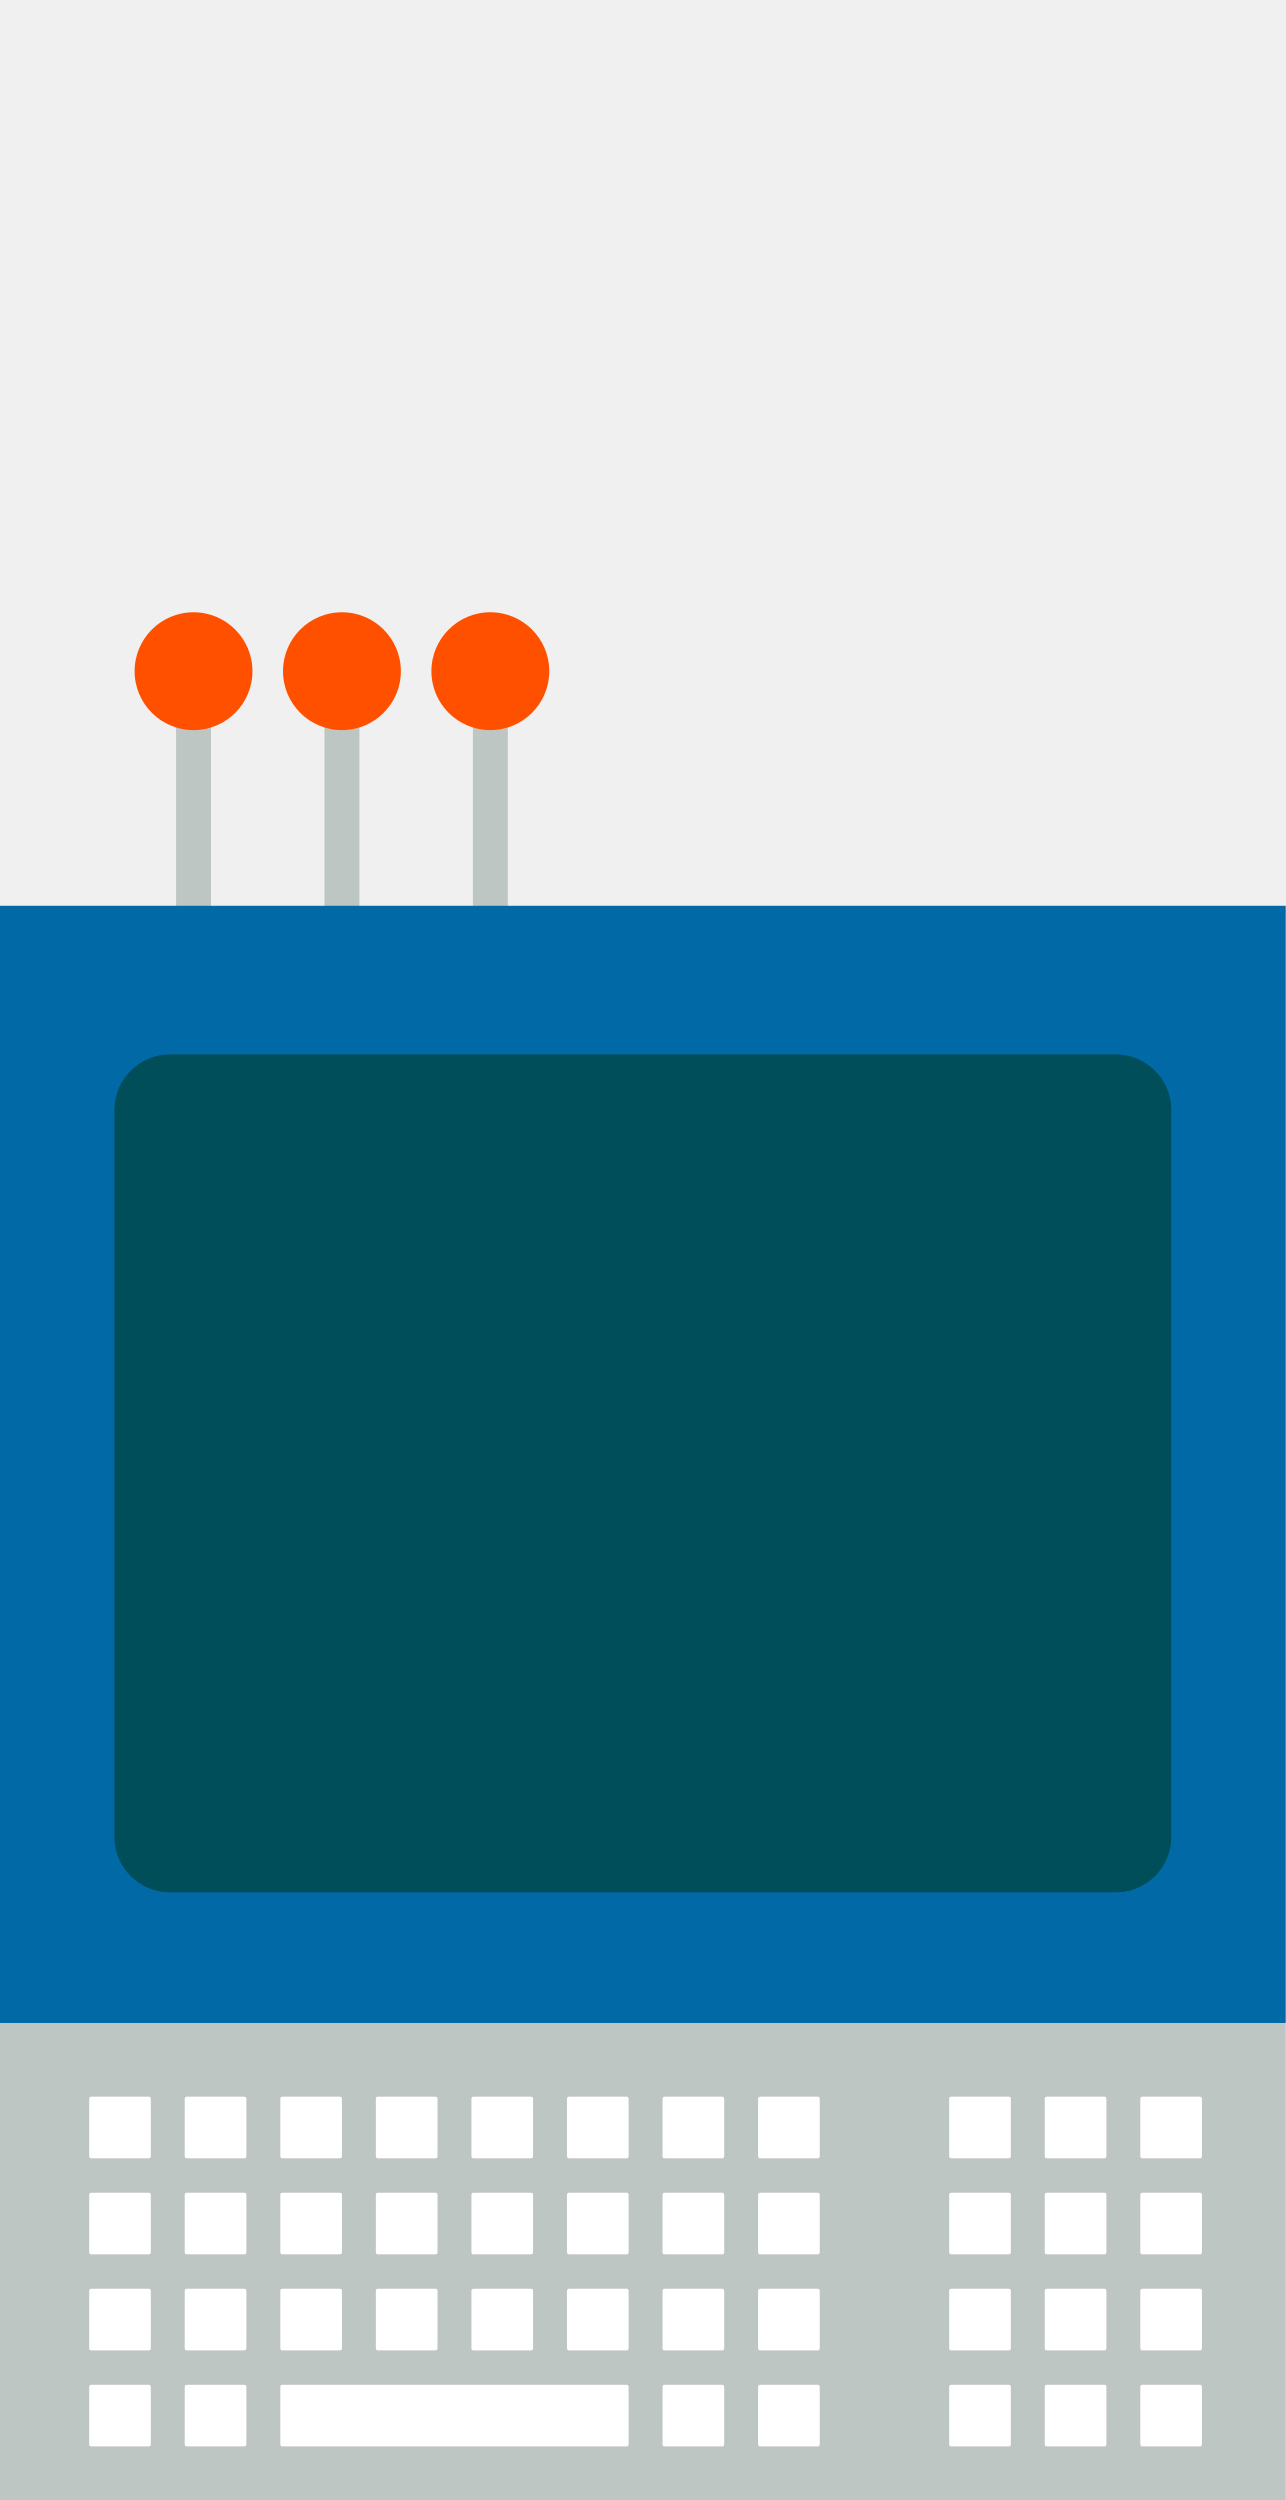
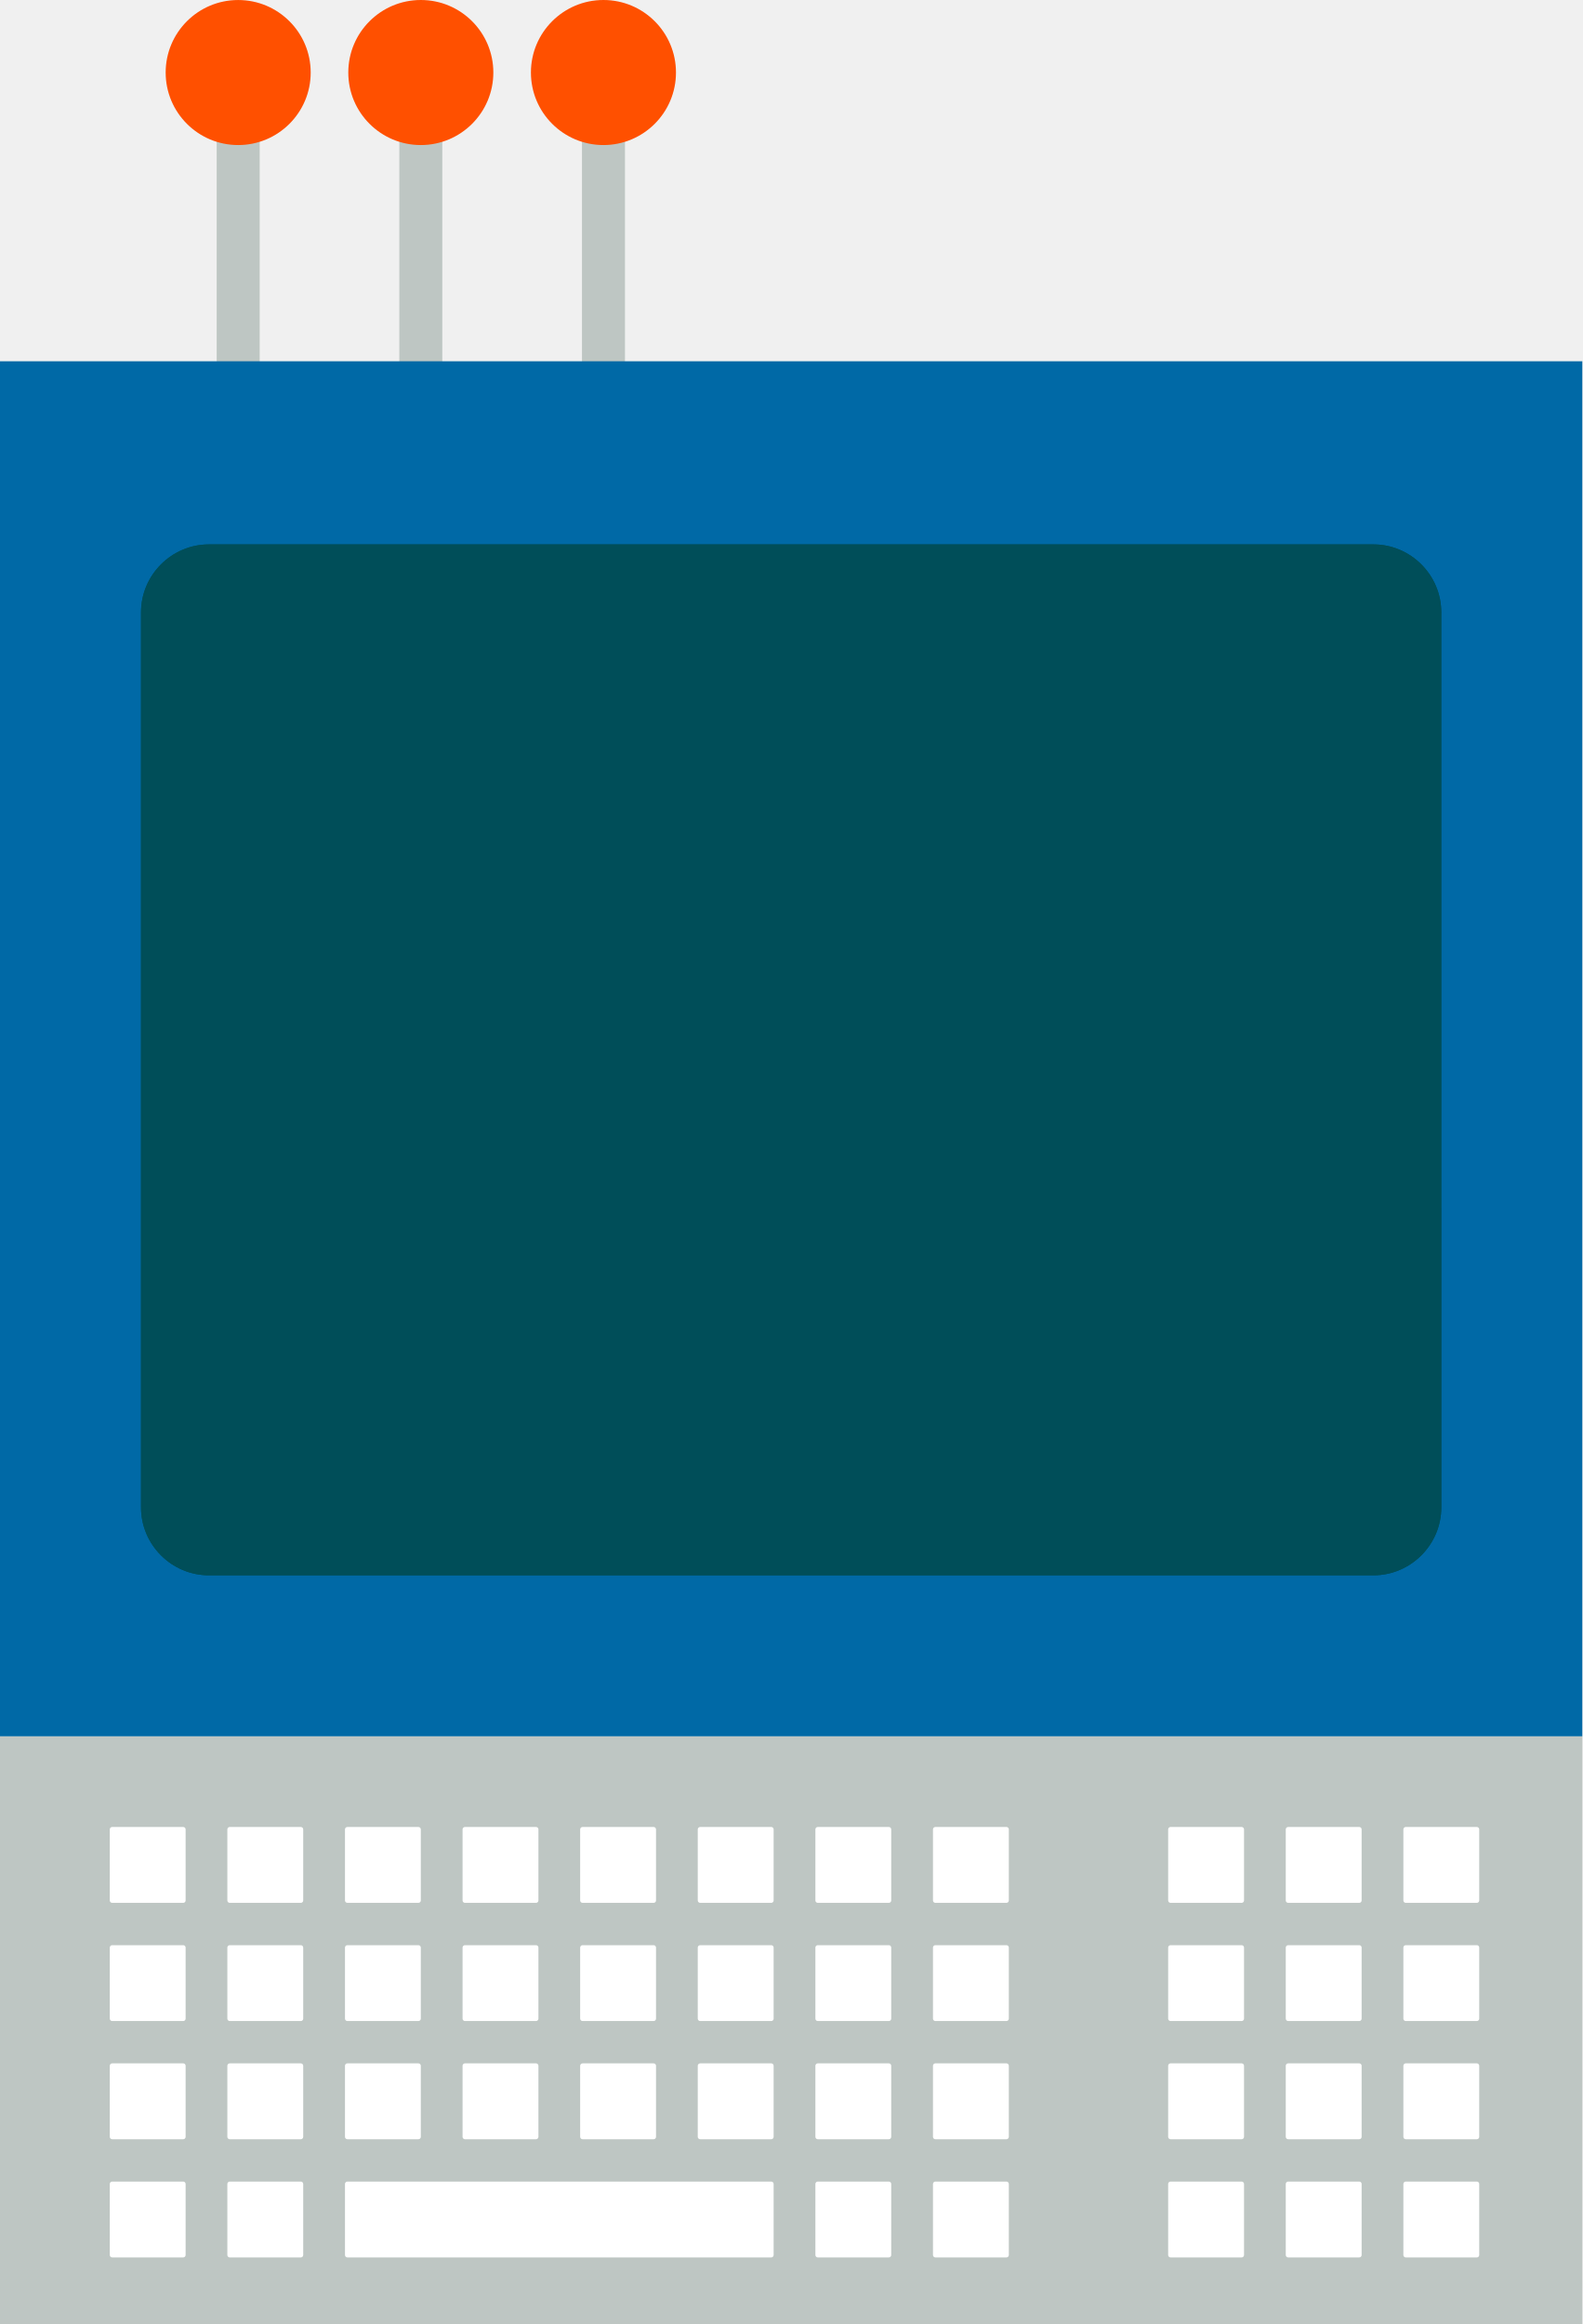
- <svg xmlns="http://www.w3.org/2000/svg" version="1.1" id="Layer_1" x="0px" y="0px" width="180px" height="350px" viewBox="0 0 180 350" enable-background="new 0 0 180 350" xml:space="preserve">
-   <rect y="283.218" fill="#BEC6C3" width="180" height="66.853" />
+ <svg xmlns="http://www.w3.org/2000/svg" version="1.1" id="Layer_1" x="0px" y="0px" width="180px" height="264.355px" viewBox="0 0 180 264.355" enable-background="new 0 0 180 264.355" xml:space="preserve">
+   <rect y="197.502" fill="#BEC6C3" width="180" height="66.854" />
  <g>
-     <path fill="#FFFFFF" d="M21.115,301.894c0,0.15-0.123,0.272-0.272,0.272h-8.082c-0.15,0-0.272-0.122-0.272-0.272v-8.087   c0-0.149,0.122-0.272,0.272-0.272h8.082c0.149,0,0.272,0.123,0.272,0.272V301.894z" />
+     <path fill="#FFFFFF" d="M21.115,216.178c0,0.15-0.123,0.272-0.272,0.272h-8.082c-0.15,0-0.272-0.122-0.272-0.272v-8.087   c0-0.148,0.122-0.271,0.272-0.271h8.082c0.149,0,0.272,0.123,0.272,0.271V216.178z" />
  </g>
  <g>
-     <path fill="#FFFFFF" d="M34.493,301.894c0,0.15-0.122,0.272-0.272,0.272h-8.086c-0.15,0-0.272-0.122-0.272-0.272v-8.087   c0-0.149,0.122-0.272,0.272-0.272h8.086c0.15,0,0.272,0.123,0.272,0.272V301.894z" />
+     <path fill="#FFFFFF" d="M34.493,216.178c0,0.15-0.122,0.272-0.272,0.272h-8.086c-0.15,0-0.272-0.122-0.272-0.272v-8.087   c0-0.148,0.122-0.271,0.272-0.271h8.086c0.15,0,0.272,0.123,0.272,0.271V216.178z" />
  </g>
  <g>
-     <path fill="#FFFFFF" d="M47.871,301.894c0,0.15-0.122,0.272-0.272,0.272h-8.083c-0.15,0-0.272-0.122-0.272-0.272v-8.087   c0-0.149,0.122-0.272,0.272-0.272h8.083c0.149,0,0.272,0.123,0.272,0.272V301.894L47.871,301.894z" />
+     <path fill="#FFFFFF" d="M47.871,216.178c0,0.15-0.122,0.272-0.272,0.272h-8.083c-0.15,0-0.272-0.122-0.272-0.272v-8.087   c0-0.148,0.122-0.271,0.272-0.271h8.083c0.149,0,0.272,0.123,0.272,0.271V216.178L47.871,216.178z" />
  </g>
  <g>
-     <path fill="#FFFFFF" d="M61.251,301.894c0,0.15-0.123,0.272-0.272,0.272h-8.087c-0.149,0-0.272-0.122-0.272-0.272v-8.087   c0-0.149,0.123-0.272,0.272-0.272h8.087c0.149,0,0.272,0.123,0.272,0.272V301.894z" />
+     <path fill="#FFFFFF" d="M61.251,216.178c0,0.15-0.123,0.272-0.272,0.272h-8.087c-0.149,0-0.272-0.122-0.272-0.272v-8.087   c0-0.148,0.123-0.271,0.272-0.271h8.087c0.149,0,0.272,0.123,0.272,0.271V216.178z" />
  </g>
  <g>
-     <path fill="#FFFFFF" d="M74.628,301.894c0,0.15-0.122,0.272-0.272,0.272h-8.085c-0.15,0-0.273-0.122-0.273-0.272v-8.087   c0-0.149,0.123-0.272,0.273-0.272h8.085c0.15,0,0.272,0.123,0.272,0.272V301.894z" />
+     <path fill="#FFFFFF" d="M74.628,216.178c0,0.15-0.122,0.272-0.272,0.272h-8.085c-0.15,0-0.273-0.122-0.273-0.272v-8.087   c0-0.148,0.123-0.271,0.273-0.271h8.085c0.15,0,0.272,0.123,0.272,0.271V216.178z" />
  </g>
  <g>
-     <path fill="#FFFFFF" d="M88.007,301.894c0,0.15-0.123,0.272-0.272,0.272h-8.086c-0.15,0-0.273-0.122-0.273-0.272v-8.087   c0-0.149,0.123-0.272,0.273-0.272h8.086c0.149,0,0.272,0.123,0.272,0.272V301.894z" />
+     <path fill="#FFFFFF" d="M88.007,216.178c0,0.15-0.123,0.272-0.272,0.272h-8.086c-0.15,0-0.273-0.122-0.273-0.272v-8.087   c0-0.148,0.123-0.271,0.273-0.271h8.086c0.149,0,0.272,0.123,0.272,0.271V216.178z" />
  </g>
  <g>
-     <path fill="#FFFFFF" d="M101.384,301.894c0,0.15-0.122,0.272-0.272,0.272h-8.084c-0.149,0-0.272-0.122-0.272-0.272v-8.087   c0-0.149,0.123-0.272,0.272-0.272h8.084c0.15,0,0.272,0.123,0.272,0.272V301.894z" />
+     <path fill="#FFFFFF" d="M101.384,216.178c0,0.15-0.122,0.272-0.272,0.272h-8.084c-0.148,0-0.271-0.122-0.271-0.272v-8.087   c0-0.148,0.123-0.271,0.271-0.271h8.084c0.15,0,0.272,0.123,0.272,0.271V216.178z" />
  </g>
  <g>
-     <path fill="#FFFFFF" d="M114.762,301.894c0,0.15-0.122,0.272-0.272,0.272h-8.086c-0.15,0-0.272-0.122-0.272-0.272v-8.087   c0-0.149,0.122-0.272,0.272-0.272h8.086c0.15,0,0.272,0.123,0.272,0.272V301.894z" />
+     <path fill="#FFFFFF" d="M114.762,216.178c0,0.15-0.121,0.272-0.271,0.272h-8.086c-0.15,0-0.272-0.122-0.272-0.272v-8.087   c0-0.148,0.122-0.271,0.272-0.271h8.086c0.15,0,0.271,0.123,0.271,0.271V216.178z" />
  </g>
  <g>
-     <path fill="#FFFFFF" d="M141.517,301.894c0,0.15-0.122,0.272-0.272,0.272h-8.086c-0.15,0-0.272-0.122-0.272-0.272v-8.087   c0-0.149,0.122-0.272,0.272-0.272h8.086c0.15,0,0.272,0.123,0.272,0.272V301.894z" />
+     <path fill="#FFFFFF" d="M141.518,216.178c0,0.15-0.123,0.272-0.272,0.272h-8.086c-0.15,0-0.272-0.122-0.272-0.272v-8.087   c0-0.148,0.122-0.271,0.272-0.271h8.086c0.149,0,0.272,0.123,0.272,0.271V216.178z" />
  </g>
  <g>
-     <path fill="#FFFFFF" d="M154.897,301.894c0,0.15-0.123,0.272-0.272,0.272h-8.086c-0.15,0-0.273-0.122-0.273-0.272v-8.087   c0-0.149,0.123-0.272,0.273-0.272h8.086c0.149,0,0.272,0.123,0.272,0.272V301.894z" />
+     <path fill="#FFFFFF" d="M154.896,216.178c0,0.15-0.123,0.272-0.271,0.272h-8.086c-0.15,0-0.273-0.122-0.273-0.272v-8.087   c0-0.148,0.123-0.271,0.273-0.271h8.086c0.148,0,0.271,0.123,0.271,0.271V216.178z" />
  </g>
  <g>
-     <path fill="#FFFFFF" d="M168.274,301.894c0,0.15-0.123,0.272-0.272,0.272h-8.086c-0.15,0-0.272-0.122-0.272-0.272v-8.087   c0-0.149,0.122-0.272,0.272-0.272h8.086c0.149,0,0.272,0.123,0.272,0.272V301.894z" />
+     <path fill="#FFFFFF" d="M168.273,216.178c0,0.15-0.123,0.272-0.271,0.272h-8.086c-0.15,0-0.271-0.122-0.271-0.272v-8.087   c0-0.148,0.121-0.271,0.271-0.271h8.086c0.148,0,0.271,0.123,0.271,0.271V216.178z" />
  </g>
  <g>
-     <path fill="#FFFFFF" d="M21.115,315.337c0,0.149-0.123,0.272-0.272,0.272h-8.082c-0.15,0-0.272-0.123-0.272-0.272v-8.085   c0-0.15,0.122-0.272,0.272-0.272h8.082c0.149,0,0.272,0.122,0.272,0.272V315.337z" />
+     <path fill="#FFFFFF" d="M21.115,229.621c0,0.149-0.123,0.272-0.272,0.272h-8.082c-0.15,0-0.272-0.123-0.272-0.272v-8.085   c0-0.15,0.122-0.271,0.272-0.271h8.082c0.149,0,0.272,0.121,0.272,0.271V229.621z" />
  </g>
  <g>
-     <path fill="#FFFFFF" d="M34.493,315.337c0,0.149-0.122,0.272-0.272,0.272h-8.086c-0.15,0-0.272-0.123-0.272-0.272v-8.085   c0-0.15,0.122-0.272,0.272-0.272h8.086c0.15,0,0.272,0.122,0.272,0.272V315.337z" />
+     <path fill="#FFFFFF" d="M34.493,229.621c0,0.149-0.122,0.272-0.272,0.272h-8.086c-0.15,0-0.272-0.123-0.272-0.272v-8.085   c0-0.15,0.122-0.271,0.272-0.271h8.086c0.15,0,0.272,0.121,0.272,0.271V229.621z" />
  </g>
  <g>
-     <path fill="#FFFFFF" d="M47.871,315.337c0,0.149-0.122,0.272-0.272,0.272h-8.083c-0.15,0-0.272-0.123-0.272-0.272v-8.085   c0-0.15,0.122-0.272,0.272-0.272h8.083c0.149,0,0.272,0.122,0.272,0.272V315.337L47.871,315.337z" />
+     <path fill="#FFFFFF" d="M47.871,229.621c0,0.149-0.122,0.272-0.272,0.272h-8.083c-0.15,0-0.272-0.123-0.272-0.272v-8.085   c0-0.15,0.122-0.271,0.272-0.271h8.083c0.149,0,0.272,0.121,0.272,0.271V229.621L47.871,229.621z" />
  </g>
  <g>
-     <path fill="#FFFFFF" d="M61.251,315.337c0,0.149-0.123,0.272-0.272,0.272h-8.087c-0.149,0-0.272-0.123-0.272-0.272v-8.085   c0-0.15,0.123-0.272,0.272-0.272h8.087c0.149,0,0.272,0.122,0.272,0.272V315.337z" />
+     <path fill="#FFFFFF" d="M61.251,229.621c0,0.149-0.123,0.272-0.272,0.272h-8.087c-0.149,0-0.272-0.123-0.272-0.272v-8.085   c0-0.15,0.123-0.271,0.272-0.271h8.087c0.149,0,0.272,0.121,0.272,0.271V229.621z" />
  </g>
  <g>
-     <path fill="#FFFFFF" d="M74.628,315.337c0,0.149-0.122,0.272-0.272,0.272h-8.085c-0.15,0-0.273-0.123-0.273-0.272v-8.085   c0-0.15,0.123-0.272,0.273-0.272h8.085c0.15,0,0.272,0.122,0.272,0.272V315.337z" />
+     <path fill="#FFFFFF" d="M74.628,229.621c0,0.149-0.122,0.272-0.272,0.272h-8.085c-0.15,0-0.273-0.123-0.273-0.272v-8.085   c0-0.15,0.123-0.271,0.273-0.271h8.085c0.15,0,0.272,0.121,0.272,0.271V229.621z" />
  </g>
  <g>
-     <path fill="#FFFFFF" d="M88.007,315.337c0,0.149-0.123,0.272-0.272,0.272h-8.086c-0.15,0-0.273-0.123-0.273-0.272v-8.085   c0-0.15,0.123-0.272,0.273-0.272h8.086c0.149,0,0.272,0.122,0.272,0.272V315.337z" />
+     <path fill="#FFFFFF" d="M88.007,229.621c0,0.149-0.123,0.272-0.272,0.272h-8.086c-0.15,0-0.273-0.123-0.273-0.272v-8.085   c0-0.15,0.123-0.271,0.273-0.271h8.086c0.149,0,0.272,0.121,0.272,0.271V229.621z" />
  </g>
  <g>
-     <path fill="#FFFFFF" d="M101.384,315.337c0,0.149-0.122,0.272-0.272,0.272h-8.084c-0.149,0-0.272-0.123-0.272-0.272v-8.085   c0-0.15,0.123-0.272,0.272-0.272h8.084c0.15,0,0.272,0.122,0.272,0.272V315.337z" />
+     <path fill="#FFFFFF" d="M101.384,229.621c0,0.149-0.122,0.272-0.272,0.272h-8.084c-0.148,0-0.271-0.123-0.271-0.272v-8.085   c0-0.15,0.123-0.271,0.271-0.271h8.084c0.15,0,0.272,0.121,0.272,0.271V229.621z" />
  </g>
  <g>
-     <path fill="#FFFFFF" d="M114.762,315.337c0,0.149-0.122,0.272-0.272,0.272h-8.086c-0.15,0-0.272-0.123-0.272-0.272v-8.085   c0-0.15,0.122-0.272,0.272-0.272h8.086c0.15,0,0.272,0.122,0.272,0.272V315.337z" />
+     <path fill="#FFFFFF" d="M114.762,229.621c0,0.149-0.121,0.272-0.271,0.272h-8.086c-0.15,0-0.272-0.123-0.272-0.272v-8.085   c0-0.15,0.122-0.271,0.272-0.271h8.086c0.15,0,0.271,0.121,0.271,0.271V229.621z" />
  </g>
  <g>
-     <path fill="#FFFFFF" d="M141.517,315.337c0,0.149-0.122,0.272-0.272,0.272h-8.086c-0.15,0-0.272-0.123-0.272-0.272v-8.085   c0-0.15,0.122-0.272,0.272-0.272h8.086c0.15,0,0.272,0.122,0.272,0.272V315.337z" />
+     <path fill="#FFFFFF" d="M141.518,229.621c0,0.149-0.123,0.272-0.272,0.272h-8.086c-0.15,0-0.272-0.123-0.272-0.272v-8.085   c0-0.15,0.122-0.271,0.272-0.271h8.086c0.149,0,0.272,0.121,0.272,0.271V229.621z" />
  </g>
  <g>
-     <path fill="#FFFFFF" d="M154.897,315.337c0,0.149-0.123,0.272-0.272,0.272h-8.086c-0.15,0-0.273-0.123-0.273-0.272v-8.085   c0-0.15,0.123-0.272,0.273-0.272h8.086c0.149,0,0.272,0.122,0.272,0.272V315.337z" />
+     <path fill="#FFFFFF" d="M154.896,229.621c0,0.149-0.123,0.272-0.271,0.272h-8.086c-0.15,0-0.273-0.123-0.273-0.272v-8.085   c0-0.15,0.123-0.271,0.273-0.271h8.086c0.148,0,0.271,0.121,0.271,0.271V229.621z" />
  </g>
  <g>
-     <path fill="#FFFFFF" d="M168.274,315.337c0,0.149-0.123,0.272-0.272,0.272h-8.086c-0.15,0-0.272-0.123-0.272-0.272v-8.085   c0-0.15,0.122-0.272,0.272-0.272h8.086c0.149,0,0.272,0.122,0.272,0.272V315.337z" />
+     <path fill="#FFFFFF" d="M168.273,229.621c0,0.149-0.123,0.272-0.271,0.272h-8.086c-0.15,0-0.271-0.123-0.271-0.272v-8.085   c0-0.15,0.121-0.271,0.271-0.271h8.086c0.148,0,0.271,0.121,0.271,0.271V229.621z" />
  </g>
  <g>
-     <path fill="#FFFFFF" d="M21.115,328.782c0,0.15-0.123,0.272-0.272,0.272h-8.082c-0.15,0-0.272-0.122-0.272-0.272v-8.086   c0-0.149,0.122-0.272,0.272-0.272h8.082c0.149,0,0.272,0.123,0.272,0.272V328.782z" />
+     <path fill="#FFFFFF" d="M21.115,243.066c0,0.149-0.123,0.271-0.272,0.271h-8.082c-0.15,0-0.272-0.122-0.272-0.271v-8.086   c0-0.149,0.122-0.272,0.272-0.272h8.082c0.149,0,0.272,0.123,0.272,0.272V243.066z" />
  </g>
  <g>
-     <path fill="#FFFFFF" d="M34.493,328.782c0,0.15-0.122,0.272-0.272,0.272h-8.086c-0.15,0-0.272-0.122-0.272-0.272v-8.086   c0-0.149,0.122-0.272,0.272-0.272h8.086c0.15,0,0.272,0.123,0.272,0.272V328.782z" />
+     <path fill="#FFFFFF" d="M34.493,243.066c0,0.149-0.122,0.271-0.272,0.271h-8.086c-0.15,0-0.272-0.122-0.272-0.271v-8.086   c0-0.149,0.122-0.272,0.272-0.272h8.086c0.15,0,0.272,0.123,0.272,0.272V243.066z" />
  </g>
  <g>
-     <path fill="#FFFFFF" d="M47.871,328.782c0,0.15-0.122,0.272-0.272,0.272h-8.083c-0.15,0-0.272-0.122-0.272-0.272v-8.086   c0-0.149,0.122-0.272,0.272-0.272h8.083c0.149,0,0.272,0.123,0.272,0.272V328.782L47.871,328.782z" />
+     <path fill="#FFFFFF" d="M47.871,243.066c0,0.149-0.122,0.271-0.272,0.271h-8.083c-0.15,0-0.272-0.122-0.272-0.271v-8.086   c0-0.149,0.122-0.272,0.272-0.272h8.083c0.149,0,0.272,0.123,0.272,0.272V243.066L47.871,243.066z" />
  </g>
  <g>
-     <path fill="#FFFFFF" d="M61.251,328.782c0,0.15-0.123,0.272-0.272,0.272h-8.087c-0.149,0-0.272-0.122-0.272-0.272v-8.086   c0-0.149,0.123-0.272,0.272-0.272h8.087c0.149,0,0.272,0.123,0.272,0.272V328.782z" />
+     <path fill="#FFFFFF" d="M61.251,243.066c0,0.149-0.123,0.271-0.272,0.271h-8.087c-0.149,0-0.272-0.122-0.272-0.271v-8.086   c0-0.149,0.123-0.272,0.272-0.272h8.087c0.149,0,0.272,0.123,0.272,0.272V243.066z" />
  </g>
  <g>
-     <path fill="#FFFFFF" d="M74.628,328.782c0,0.15-0.122,0.272-0.272,0.272h-8.085c-0.15,0-0.273-0.122-0.273-0.272v-8.086   c0-0.149,0.123-0.272,0.273-0.272h8.085c0.15,0,0.272,0.123,0.272,0.272V328.782z" />
+     <path fill="#FFFFFF" d="M74.628,243.066c0,0.149-0.122,0.271-0.272,0.271h-8.085c-0.15,0-0.273-0.122-0.273-0.271v-8.086   c0-0.149,0.123-0.272,0.273-0.272h8.085c0.15,0,0.272,0.123,0.272,0.272V243.066z" />
  </g>
  <g>
-     <path fill="#FFFFFF" d="M88.007,328.782c0,0.15-0.123,0.272-0.272,0.272h-8.086c-0.15,0-0.273-0.122-0.273-0.272v-8.086   c0-0.149,0.123-0.272,0.273-0.272h8.086c0.149,0,0.272,0.123,0.272,0.272V328.782z" />
+     <path fill="#FFFFFF" d="M88.007,243.066c0,0.149-0.123,0.271-0.272,0.271h-8.086c-0.15,0-0.273-0.122-0.273-0.271v-8.086   c0-0.149,0.123-0.272,0.273-0.272h8.086c0.149,0,0.272,0.123,0.272,0.272V243.066z" />
  </g>
  <g>
-     <path fill="#FFFFFF" d="M101.384,328.782c0,0.15-0.122,0.272-0.272,0.272h-8.084c-0.149,0-0.272-0.122-0.272-0.272v-8.086   c0-0.149,0.123-0.272,0.272-0.272h8.084c0.15,0,0.272,0.123,0.272,0.272V328.782z" />
+     <path fill="#FFFFFF" d="M101.384,243.066c0,0.149-0.122,0.271-0.272,0.271h-8.084c-0.148,0-0.271-0.122-0.271-0.271v-8.086   c0-0.149,0.123-0.272,0.271-0.272h8.084c0.15,0,0.272,0.123,0.272,0.272V243.066z" />
  </g>
  <g>
-     <path fill="#FFFFFF" d="M114.762,328.782c0,0.15-0.122,0.272-0.272,0.272h-8.086c-0.15,0-0.272-0.122-0.272-0.272v-8.086   c0-0.149,0.122-0.272,0.272-0.272h8.086c0.15,0,0.272,0.123,0.272,0.272V328.782z" />
+     <path fill="#FFFFFF" d="M114.762,243.066c0,0.149-0.121,0.271-0.271,0.271h-8.086c-0.15,0-0.272-0.122-0.272-0.271v-8.086   c0-0.149,0.122-0.272,0.272-0.272h8.086c0.15,0,0.271,0.123,0.271,0.272V243.066z" />
  </g>
  <g>
-     <path fill="#FFFFFF" d="M141.517,328.782c0,0.15-0.122,0.272-0.272,0.272h-8.086c-0.15,0-0.272-0.122-0.272-0.272v-8.086   c0-0.149,0.122-0.272,0.272-0.272h8.086c0.15,0,0.272,0.123,0.272,0.272V328.782z" />
+     <path fill="#FFFFFF" d="M141.518,243.066c0,0.149-0.123,0.271-0.272,0.271h-8.086c-0.15,0-0.272-0.122-0.272-0.271v-8.086   c0-0.149,0.122-0.272,0.272-0.272h8.086c0.149,0,0.272,0.123,0.272,0.272V243.066z" />
  </g>
  <g>
-     <path fill="#FFFFFF" d="M154.897,328.782c0,0.15-0.123,0.272-0.272,0.272h-8.086c-0.15,0-0.273-0.122-0.273-0.272v-8.086   c0-0.149,0.123-0.272,0.273-0.272h8.086c0.149,0,0.272,0.123,0.272,0.272V328.782z" />
+     <path fill="#FFFFFF" d="M154.896,243.066c0,0.149-0.123,0.271-0.271,0.271h-8.086c-0.15,0-0.273-0.122-0.273-0.271v-8.086   c0-0.149,0.123-0.272,0.273-0.272h8.086c0.148,0,0.271,0.123,0.271,0.272V243.066z" />
  </g>
  <g>
-     <path fill="#FFFFFF" d="M168.274,328.782c0,0.15-0.123,0.272-0.272,0.272h-8.086c-0.15,0-0.272-0.122-0.272-0.272v-8.086   c0-0.149,0.122-0.272,0.272-0.272h8.086c0.149,0,0.272,0.123,0.272,0.272V328.782z" />
+     <path fill="#FFFFFF" d="M168.273,243.066c0,0.149-0.123,0.271-0.271,0.271h-8.086c-0.15,0-0.271-0.122-0.271-0.271v-8.086   c0-0.149,0.121-0.272,0.271-0.272h8.086c0.148,0,0.271,0.123,0.271,0.272V243.066z" />
  </g>
  <g>
-     <path fill="#FFFFFF" d="M21.115,342.226c0,0.149-0.123,0.272-0.272,0.272h-8.082c-0.15,0-0.272-0.123-0.272-0.272v-8.085   c0-0.15,0.122-0.272,0.272-0.272h8.082c0.149,0,0.272,0.122,0.272,0.272V342.226z" />
+     <path fill="#FFFFFF" d="M21.115,256.51c0,0.149-0.123,0.272-0.272,0.272h-8.082c-0.15,0-0.272-0.123-0.272-0.272v-8.085   c0-0.149,0.122-0.271,0.272-0.271h8.082c0.149,0,0.272,0.122,0.272,0.271V256.51z" />
  </g>
  <g>
-     <path fill="#FFFFFF" d="M34.493,342.226c0,0.149-0.122,0.272-0.272,0.272h-8.086c-0.15,0-0.272-0.123-0.272-0.272v-8.085   c0-0.15,0.122-0.272,0.272-0.272h8.086c0.15,0,0.272,0.122,0.272,0.272V342.226z" />
+     <path fill="#FFFFFF" d="M34.493,256.51c0,0.149-0.122,0.272-0.272,0.272h-8.086c-0.15,0-0.272-0.123-0.272-0.272v-8.085   c0-0.149,0.122-0.271,0.272-0.271h8.086c0.15,0,0.272,0.122,0.272,0.271V256.51z" />
  </g>
  <g>
-     <path fill="#FFFFFF" d="M101.384,342.226c0,0.149-0.122,0.272-0.272,0.272h-8.084c-0.149,0-0.272-0.123-0.272-0.272v-8.085   c0-0.15,0.123-0.272,0.272-0.272h8.084c0.15,0,0.272,0.122,0.272,0.272V342.226z" />
+     <path fill="#FFFFFF" d="M101.384,256.51c0,0.149-0.122,0.272-0.272,0.272h-8.084c-0.148,0-0.271-0.123-0.271-0.272v-8.085   c0-0.149,0.123-0.271,0.271-0.271h8.084c0.15,0,0.272,0.122,0.272,0.271V256.51z" />
  </g>
  <g>
-     <path fill="#FFFFFF" d="M114.762,342.226c0,0.149-0.122,0.272-0.272,0.272h-8.086c-0.15,0-0.272-0.123-0.272-0.272v-8.085   c0-0.15,0.122-0.272,0.272-0.272h8.086c0.15,0,0.272,0.122,0.272,0.272V342.226z" />
+     <path fill="#FFFFFF" d="M114.762,256.51c0,0.149-0.121,0.272-0.271,0.272h-8.086c-0.15,0-0.272-0.123-0.272-0.272v-8.085   c0-0.149,0.122-0.271,0.272-0.271h8.086c0.15,0,0.271,0.122,0.271,0.271V256.51z" />
  </g>
  <g>
-     <path fill="#FFFFFF" d="M141.517,342.226c0,0.149-0.122,0.272-0.272,0.272h-8.086c-0.15,0-0.272-0.123-0.272-0.272v-8.085   c0-0.15,0.122-0.272,0.272-0.272h8.086c0.15,0,0.272,0.122,0.272,0.272V342.226z" />
+     <path fill="#FFFFFF" d="M141.518,256.51c0,0.149-0.123,0.272-0.272,0.272h-8.086c-0.15,0-0.272-0.123-0.272-0.272v-8.085   c0-0.149,0.122-0.271,0.272-0.271h8.086c0.149,0,0.272,0.122,0.272,0.271V256.51z" />
  </g>
  <g>
-     <path fill="#FFFFFF" d="M154.897,342.226c0,0.149-0.123,0.272-0.272,0.272h-8.086c-0.15,0-0.273-0.123-0.273-0.272v-8.085   c0-0.15,0.123-0.272,0.273-0.272h8.086c0.149,0,0.272,0.122,0.272,0.272V342.226z" />
+     <path fill="#FFFFFF" d="M154.896,256.51c0,0.149-0.123,0.272-0.271,0.272h-8.086c-0.15,0-0.273-0.123-0.273-0.272v-8.085   c0-0.149,0.123-0.271,0.273-0.271h8.086c0.148,0,0.271,0.122,0.271,0.271V256.51z" />
  </g>
  <g>
-     <path fill="#FFFFFF" d="M168.274,342.226c0,0.149-0.123,0.272-0.272,0.272h-8.086c-0.15,0-0.272-0.123-0.272-0.272v-8.085   c0-0.15,0.122-0.272,0.272-0.272h8.086c0.149,0,0.272,0.122,0.272,0.272V342.226z" />
+     <path fill="#FFFFFF" d="M168.273,256.51c0,0.149-0.123,0.272-0.271,0.272h-8.086c-0.15,0-0.271-0.123-0.271-0.272v-8.085   c0-0.149,0.121-0.271,0.271-0.271h8.086c0.148,0,0.271,0.122,0.271,0.271V256.51z" />
  </g>
  <g>
-     <path fill="#FFFFFF" d="M88.007,342.226c0,0.149-0.123,0.272-0.272,0.272H39.516c-0.149,0-0.272-0.123-0.272-0.272v-8.085   c0-0.15,0.123-0.272,0.272-0.272h48.219c0.149,0,0.272,0.122,0.272,0.272V342.226z" />
+     <path fill="#FFFFFF" d="M88.007,256.51c0,0.149-0.123,0.272-0.272,0.272H39.516c-0.149,0-0.272-0.123-0.272-0.272v-8.085   c0-0.149,0.123-0.271,0.272-0.271h48.219c0.149,0,0.272,0.122,0.272,0.271V256.51z" />
  </g>
-   <rect x="66.204" y="100.304" fill="#BEC6C3" width="4.89" height="27.803" />
-   <rect x="45.427" y="100.304" fill="#BEC6C3" width="4.889" height="27.803" />
-   <rect x="24.651" y="100.304" fill="#BEC6C3" width="4.888" height="27.803" />
-   <circle fill="#FF5000" cx="68.647" cy="93.966" r="8.25" />
-   <circle fill="#FF5000" cx="47.871" cy="93.966" r="8.25" />
-   <rect y="126.81" fill="#0069A6" width="180" height="156.408" />
+   <rect x="66.204" y="14.588" fill="#BEC6C3" width="4.89" height="27.803" />
+   <rect x="45.427" y="14.588" fill="#BEC6C3" width="4.889" height="27.803" />
+   <rect x="24.651" y="14.588" fill="#BEC6C3" width="4.888" height="27.803" />
+   <circle fill="#FF5000" cx="68.647" cy="8.25" r="8.25" />
+   <circle fill="#FF5000" cx="47.871" cy="8.25" r="8.25" />
+   <rect y="41.094" fill="#0069A6" width="180" height="156.408" />
  <g>
-     <path fill="#004E59" d="M163.959,257.179c0,4.252-3.479,7.731-7.73,7.731H23.773c-4.252,0-7.731-3.479-7.731-7.731V155.372   c0-4.252,3.479-7.731,7.731-7.731h132.455c4.252,0,7.73,3.479,7.73,7.731V257.179z" />
+     <path fill="#004E59" d="M163.959,171.464c0,4.252-3.479,7.73-7.73,7.73H23.773c-4.252,0-7.731-3.479-7.731-7.73V69.656   c0-4.252,3.479-7.731,7.731-7.731h132.456c4.252,0,7.729,3.479,7.729,7.731L163.959,171.464L163.959,171.464z" />
  </g>
  <g>
-     <path fill="#004E59" d="M163.959,257.179c0,4.252-3.479,7.731-7.73,7.731H23.773c-4.252,0-7.731-3.479-7.731-7.731V155.372   c0-4.252,3.479-7.731,7.731-7.731h132.455c4.252,0,7.73,3.479,7.73,7.731V257.179z" />
+     <path fill="#004E59" d="M163.959,171.464c0,4.252-3.479,7.73-7.73,7.73H23.773c-4.252,0-7.731-3.479-7.731-7.73V69.656   c0-4.252,3.479-7.731,7.731-7.731h132.456c4.252,0,7.729,3.479,7.729,7.731L163.959,171.464L163.959,171.464z" />
  </g>
-   <circle fill="#FF5000" cx="27.095" cy="93.967" r="8.249" />
+   <circle fill="#FF5000" cx="27.095" cy="8.251" r="8.249" />
</svg>
